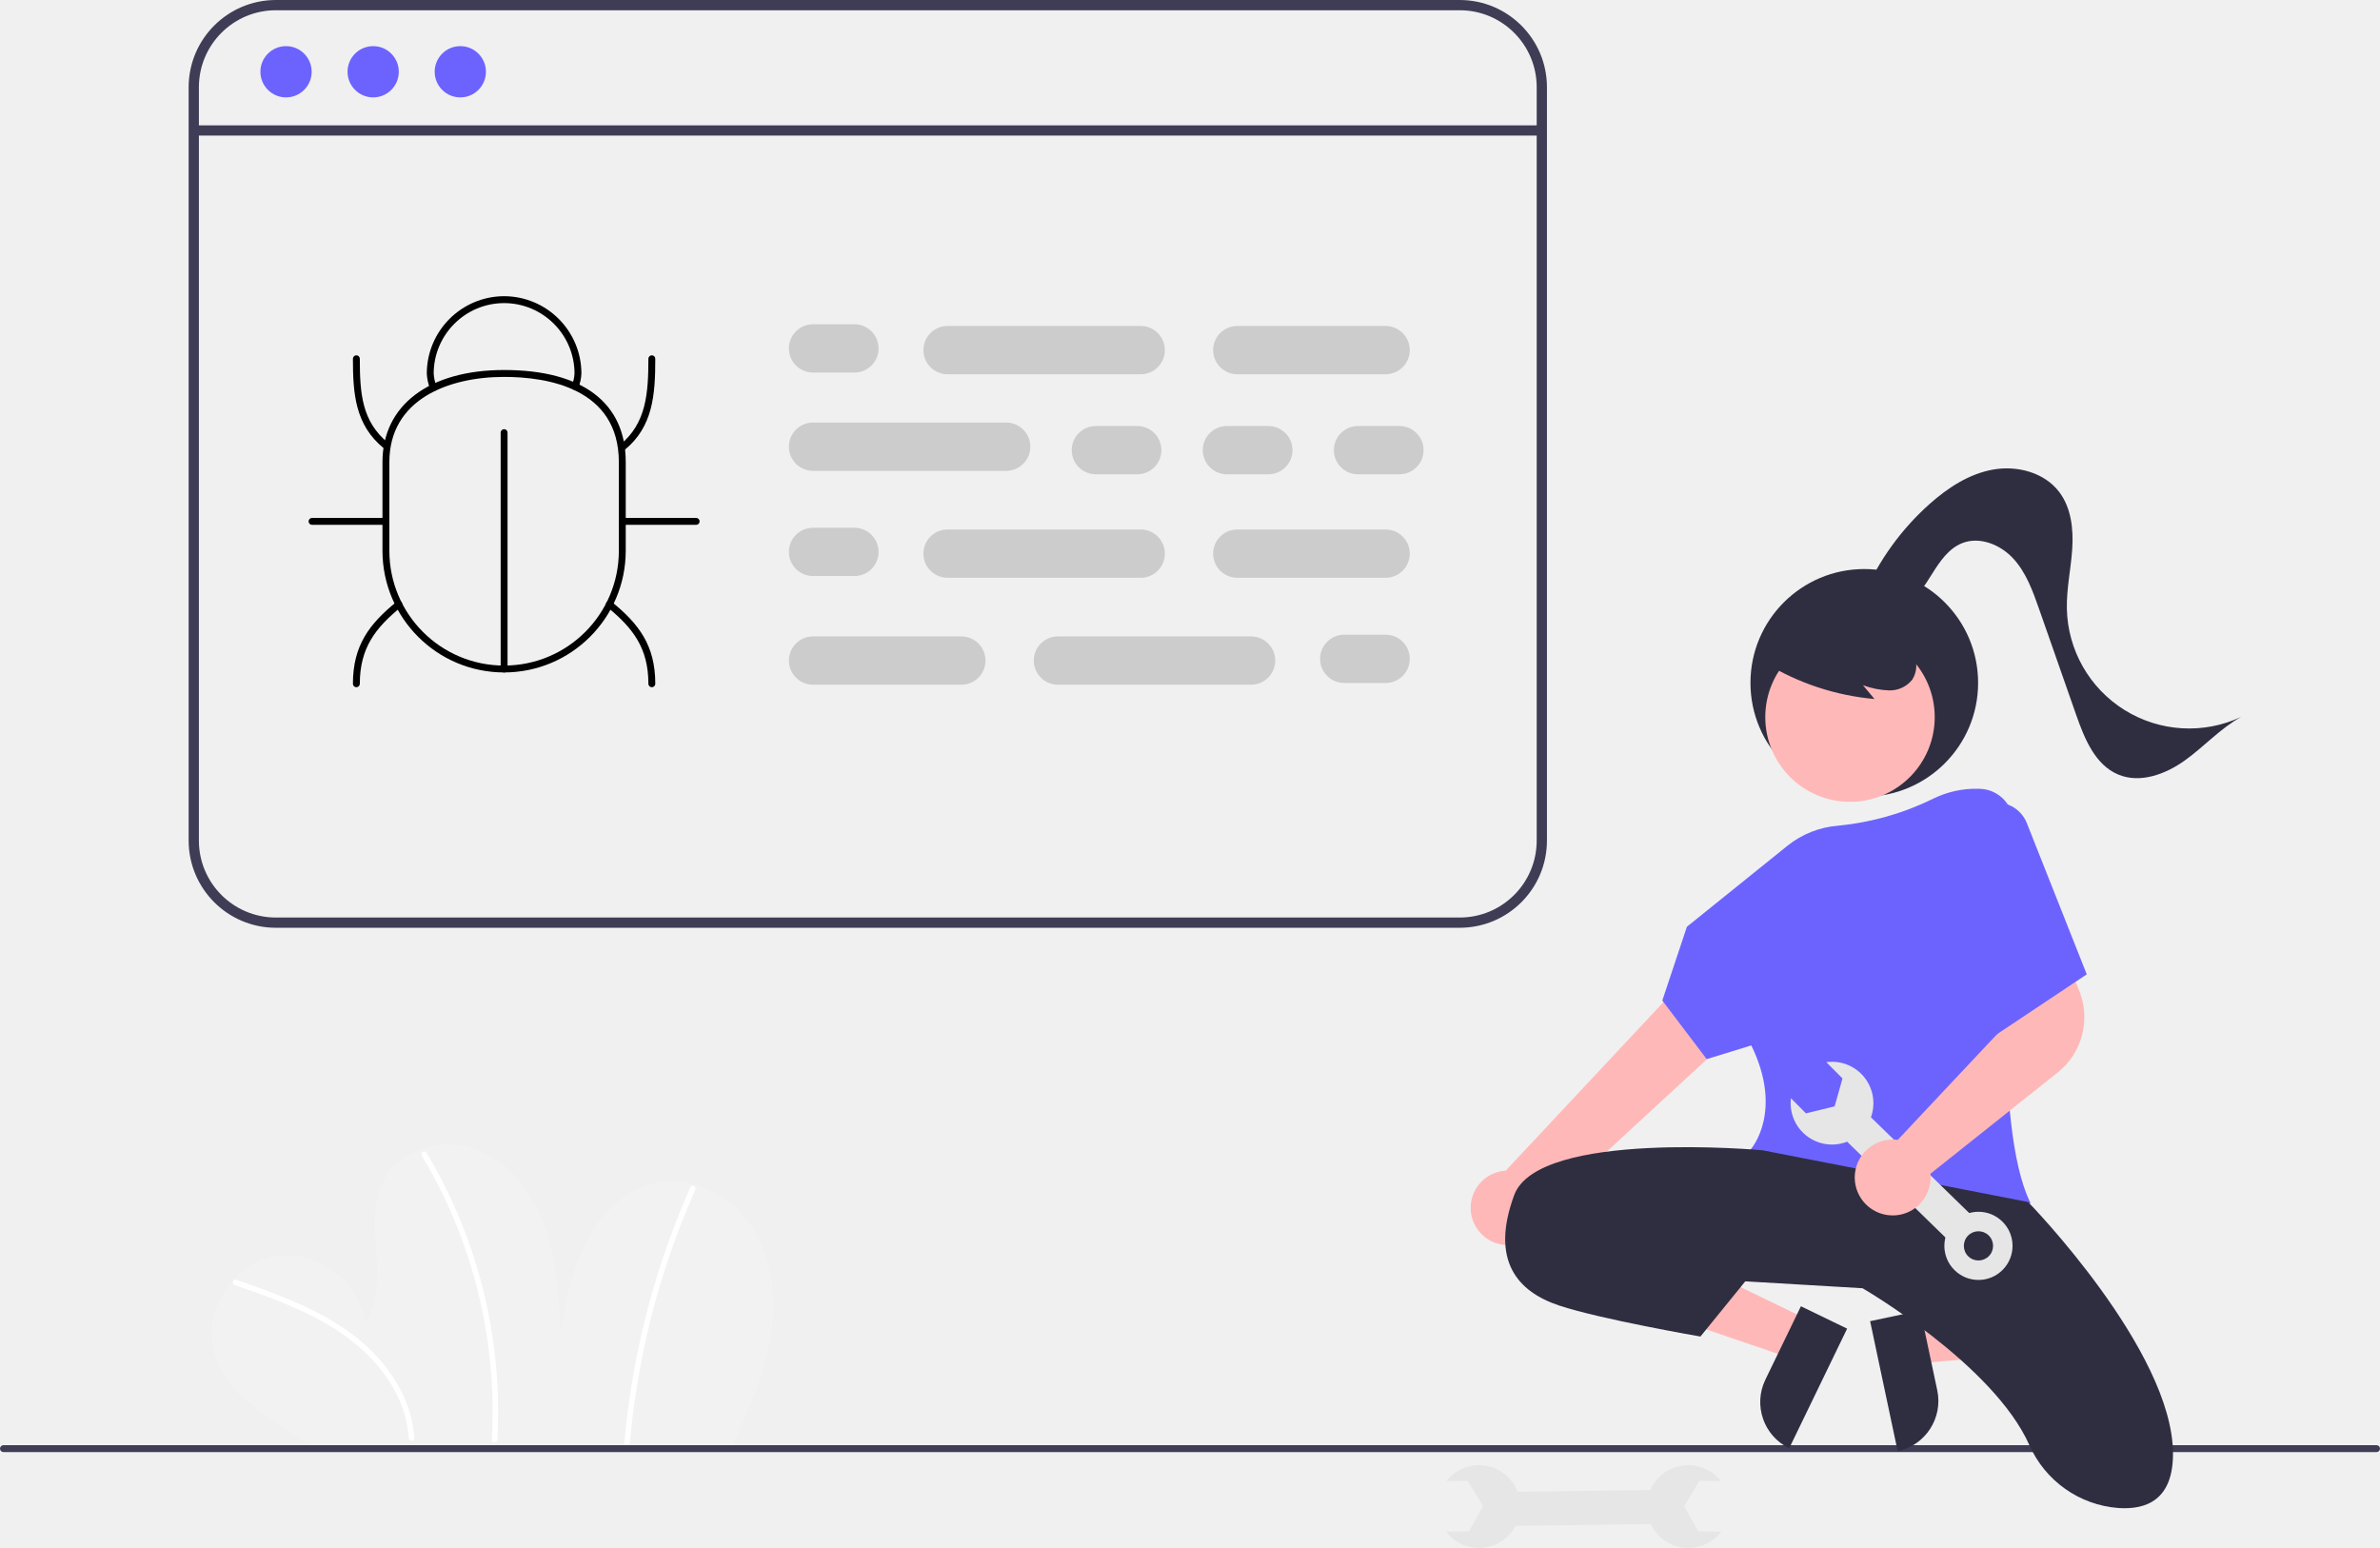
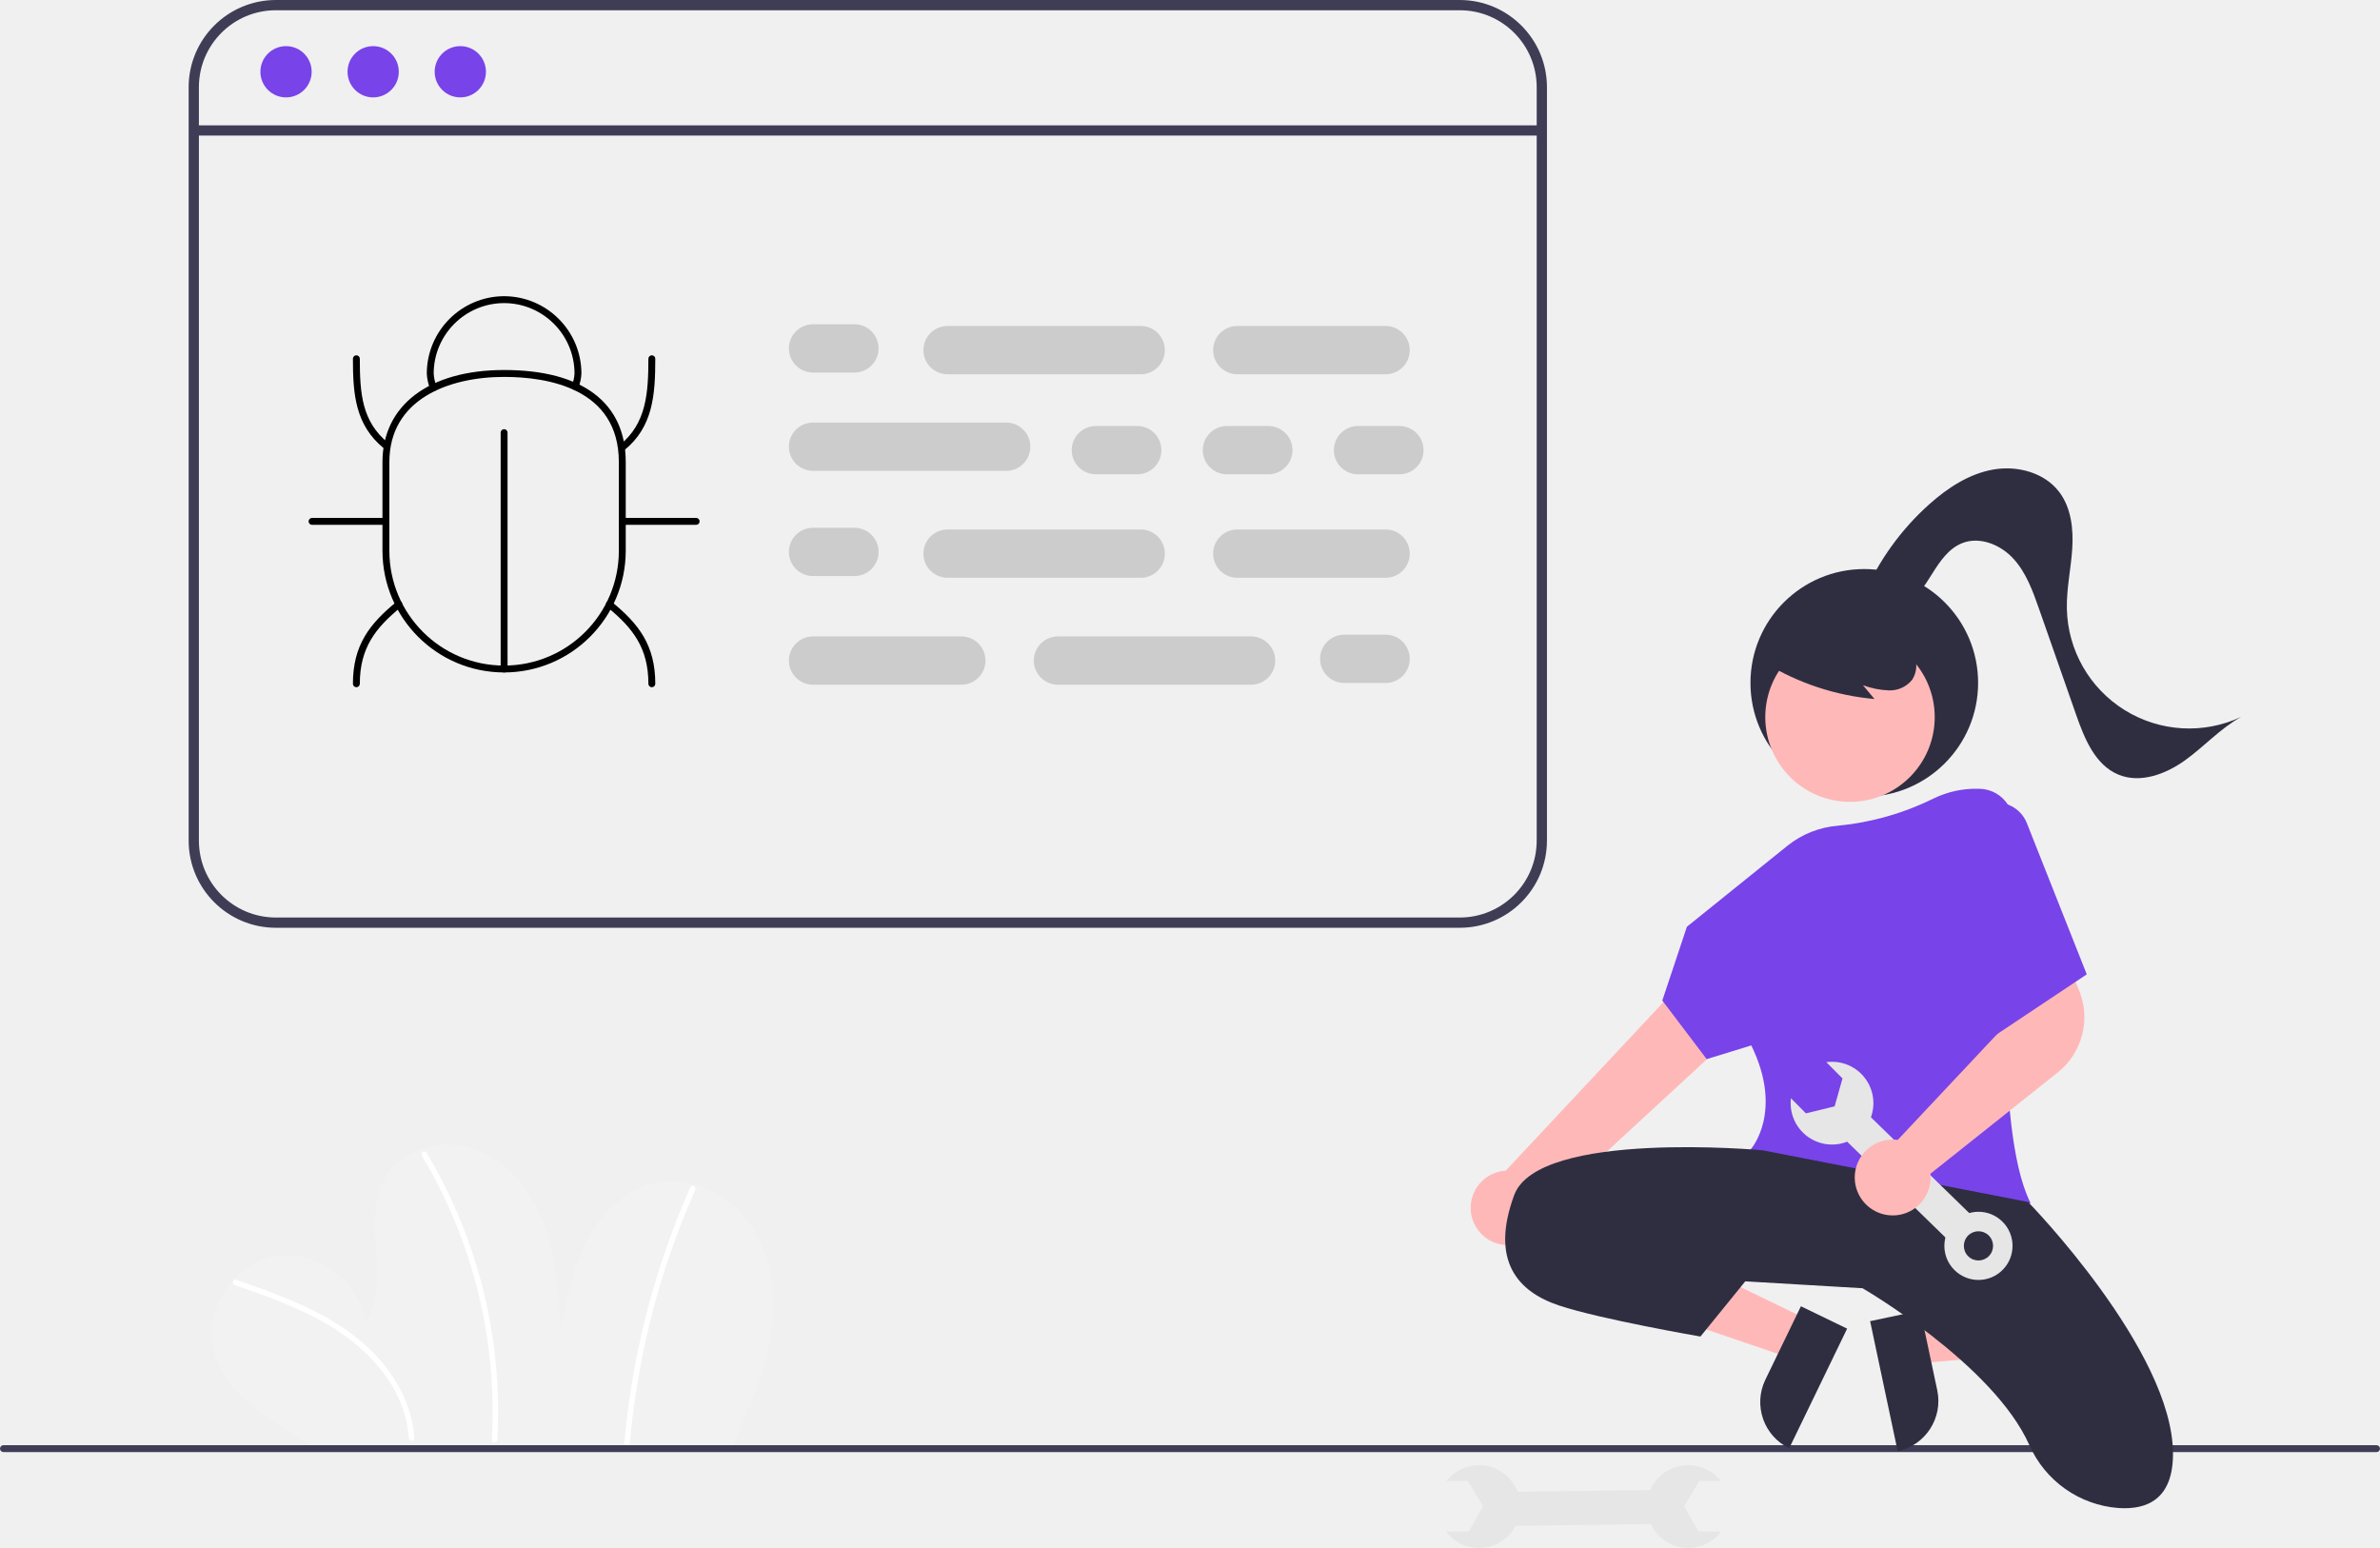
<svg xmlns="http://www.w3.org/2000/svg" data-name="Layer 1" width="690" height="448.759" viewBox="0 0 690 448.759">
  <path d="M466.813,645.731c4.668-10.084,9.333-20.317,11.359-31.242s1.176-22.783-4.627-32.259-17.228-15.902-28.132-13.76c-8.955,1.759-16.146,8.813-20.357,16.91S419.158,602.61,417.52,611.588c-.529-10.2-1.09-20.564-4.478-30.2s-10.06-18.615-19.569-22.343-21.879-.796-26.891,8.103c-7.061,12.538,2.302,30.125-5.817,42.006-1.393-11.917-13.855-21.332-25.699-19.416s-20.701,14.781-18.265,26.529c1.45,6.99,6.219,12.936,11.922,17.232s12.334,9.274,18.895,12.09Z" transform="translate(-255 -225.6204)" fill="#f2f2f2" />
  <path d="M323.02,598.158c9.408,3.289,18.903,6.614,27.492,11.756,7.698,4.608,14.553,10.812,18.882,18.757a33.356,33.356,0,0,1,4.126,13.859c.063,1.018,1.655,1.025,1.592,0-.557-9.061-4.972-17.353-11.087-23.911-6.704-7.19-15.392-12.1-24.361-15.91-5.318-2.259-10.769-4.179-16.221-6.085-.969-.339-1.385,1.198-.423,1.535Z" transform="translate(-255 -225.6204)" fill="#fff" />
  <path d="M377.287,560.625a143.383,143.383,0,0,1,13.791,30.616,145.117,145.117,0,0,1,6.361,32.968,143.305,143.305,0,0,1,.152,18.837c-.059,1.023,1.533,1.02,1.592,0a145.194,145.194,0,0,0-2.04-33.82,146.926,146.926,0,0,0-9.769-32.44,143.25,143.25,0,0,0-8.712-16.963.796.796,0,0,0-1.374.803Z" transform="translate(-255 -225.6204)" fill="#fff" />
  <path d="M455.188,569.767a232.044,232.044,0,0,0-17.116,57.578q-1.342,8.365-2.078,16.812c-.089,1.02,1.503,1.014,1.592,0a231.209,231.209,0,0,1,12.738-58.025q2.834-7.892,6.239-15.562c.412-.928-.959-1.739-1.374-.803Z" transform="translate(-255 -225.6204)" fill="#fff" />
  <rect x="709.176" y="639.478" width="9.882" height="46.588" transform="translate(1112.595 -285.4804) rotate(89.25872)" fill="#e6e6e6" />
  <path d="M754.027,669.616l-6.653-.019-4.112-7.337,4.445-7.312,6.181.018a11.999,11.999,0,1,0,.139,14.651Z" transform="translate(-255 -225.6204)" fill="#e6e6e6" />
  <path d="M674.208,669.616l6.653-.019,4.112-7.337-4.445-7.312-6.181.018a11.999,11.999,0,1,1-.139,14.651Z" transform="translate(-255 -225.6204)" fill="#e6e6e6" />
  <path d="M944,646.59H256a1,1,0,0,1,0-2H944a1,1,0,0,1,0,2Z" transform="translate(-255 -225.6204)" fill="#3f3d56" />
  <circle cx="540.486" cy="197.969" r="33" fill="#2f2e41" />
  <polygon points="553.859 383.226 556.401 395.219 603.871 391.124 600.12 373.423 553.859 383.226" fill="#ffb8b8" />
  <path d="M789.188,618.497h38.531a0,0,0,0,1,0,0v14.887a0,0,0,0,1,0,0H804.075a14.887,14.887,0,0,1-14.887-14.887v0A0,0,0,0,1,789.188,618.497Z" transform="translate(108.7105 1320.973) rotate(-101.9647)" fill="#2f2e41" />
  <polygon points="524.12 382.586 518.777 393.621 473.673 378.264 481.559 361.979 524.12 382.586" fill="#ffb8b8" />
  <path d="M771.037,617.456h23.644a0,0,0,0,1,0,0v14.887a0,0,0,0,1,0,0H756.151a0,0,0,0,1,0,0v0A14.887,14.887,0,0,1,771.037,617.456Z" transform="translate(-379.9408 824.8682) rotate(-64.16458)" fill="#2f2e41" />
  <path d="M690.259,586.414a10.743,10.743,0,0,0,12.709-10.48l74.374-68.571-18.47-14.305-67.337,71.943a10.801,10.801,0,0,0-1.275,21.413Z" transform="translate(-255 -225.6204)" fill="#ffb8b8" />
  <circle cx="536.344" cy="207.898" r="24.561" fill="#ffb8b8" />
-   <path d="M813.386,577.893c-17.229 0-37.978-3.628-50.779-18.477l-.288-.334.297-.328c.097-.107,9.514-10.869.111-30.061L749.799,532.67,736.929,515.681l7.13-21.389,29.177-23.504a26.751,26.751,0,0,1,14.611-5.789,80.211,80.211,0,0,0,27.785-7.913,27.906,27.906,0,0,1,12.8-2.798l.574.016a9.95,9.95,0,0,1,9.641,10.708c-1.979,25.63-5.472,87.543,4.792,108.861l.265.551-.592.15A136.113,136.113,0,0,1,813.386,577.893Z" transform="translate(-255 -225.6204)" fill="#6c63ff" />
+   <path d="M813.386,577.893c-17.229 0-37.978-3.628-50.779-18.477l-.288-.334.297-.328c.097-.107,9.514-10.869.111-30.061L749.799,532.67,736.929,515.681l7.13-21.389,29.177-23.504a26.751,26.751,0,0,1,14.611-5.789,80.211,80.211,0,0,0,27.785-7.913,27.906,27.906,0,0,1,12.8-2.798l.574.016a9.95,9.95,0,0,1,9.641,10.708c-1.979,25.63-5.472,87.543,4.792,108.861l.265.551-.592.15A136.113,136.113,0,0,1,813.386,577.893Z" transform="translate(-255 -225.6204)" fill="#7843e9" />
  <path d="M765.986,559.09s-65-6-72,13,1,28,13,32,41,9,41,9l13-16,34,2s37.885,21.973,48.36,45.474A30.762,30.762,0,0,0,869.123,662.802c8.398.584,15.863-2.587,15.863-15.712,0-30-42-73-42-73Z" transform="translate(-255 -225.6204)" fill="#2f2e41" />
  <path d="M716.486,588.59s17-5,44,8" transform="translate(-255 -225.6204)" fill="#2f2e41" />
  <path d="M766.843,417.855a73.041,73.041,0,0,0,31.599,10.412l-3.331-3.991a24.477,24.477,0,0,0,7.561,1.501,8.281,8.281,0,0,0,6.75-3.159,7.702,7.702,0,0,0,.516-7.115,14.589,14.589,0,0,0-4.589-5.739,27.323,27.323,0,0,0-25.431-4.545,16.33,16.33,0,0,0-7.595,4.872,9.236,9.236,0,0,0-1.863,8.561" transform="translate(-255 -225.6204)" fill="#2f2e41" />
  <path d="M795.309,398.224A75.485,75.485,0,0,1,814.446,371.703c5.292-4.703,11.472-8.743,18.446-9.963s14.833.87,19.111,6.511c3.498,4.613,4.152,10.793,3.767,16.569s-1.676,11.497-1.553,17.284a35.468,35.468,0,0,0,50.527,31.351c-6.022,3.329-10.714,8.598-16.305,12.608s-12.963,6.76-19.312,4.11c-6.718-2.804-9.8-10.419-12.206-17.29L846.189,402.244c-1.824-5.209-3.739-10.572-7.462-14.645s-9.765-6.557-14.889-4.509c-3.884,1.552-6.413,5.258-8.63,8.804s-4.557,7.32-8.304,9.179-9.298.715-10.523-3.285" transform="translate(-255 -225.6204)" fill="#2f2e41" />
  <rect x="802.919" y="543.314" width="9.882" height="46.588" transform="translate(-416.7474 524.1384) rotate(-45.74128)" fill="#e6e6e6" />
  <path d="M821.51,579.909a9.882,9.882,0,1,0,13.975-.181A9.882,9.882,0,0,0,821.51,579.909Zm10.111,9.853a4.235,4.235,0,1,1-.077-5.989A4.235,4.235,0,0,1,831.621,589.762Z" transform="translate(-255 -225.6204)" fill="#e6e6e6" />
  <path d="M784.48,533.549l4.69,4.718-2.28,8.096-8.314,2.028-4.358-4.383a11.999,11.999,0,1,0,10.262-10.458Z" transform="translate(-255 -225.6204)" fill="#e6e6e6" />
  <path d="M803.736,577.979a11.579,11.579,0,0,1-1.268-.07,11.023,11.023,0,0,1-9.68-9.681,11.003,11.003,0,0,1,10.931-12.25,10.625,10.625,0,0,1,1.466.109L838.763,520.342l-3.505-11.685,17.605-7.892,4.934,12.06a20.49,20.49,0,0,1-6.177,23.672l-36.961,29.401a10.259,10.259,0,0,1,.06,1.079,11.018,11.018,0,0,1-3.664,8.197A10.872,10.872,0,0,1,803.736,577.979Z" transform="translate(-255 -225.6204)" fill="#ffb8b8" />
-   <path d="M829.986,459.09h0a9.453,9.453,0,0,1,12.628,5.156l17.372,43.844-27,18Z" transform="translate(-255 -225.6204)" fill="#6c63ff" />
+   <path d="M829.986,459.09h0a9.453,9.453,0,0,1,12.628,5.156l17.372,43.844-27,18Z" transform="translate(-255 -225.6204)" fill="#7843e9" />
  <path d="M703.486,469.327V250.883a25.298,25.298,0,0,0-25.262-25.262H334.954a25.298,25.298,0,0,0-25.262,25.262V469.327a25.298,25.298,0,0,0,25.262,25.262H678.224A25.298,25.298,0,0,0,703.486,469.327ZM334.954,491.618a22.317,22.317,0,0,1-22.29-22.29V250.883a22.317,22.317,0,0,1,22.29-22.29H678.224a22.317,22.317,0,0,1,22.29,22.29V469.327a22.317,22.317,0,0,1-22.29,22.29Z" transform="translate(-255 -225.6204)" fill="#3f3d56" />
  <path d="M700.514,264.924H312.664a1.486,1.486,0,1,1,0-2.972H700.514a1.486,1.486,0,0,1,0,2.972Z" transform="translate(-255 -225.6204)" fill="#3f3d56" />
-   <circle cx="82.926" cy="20.804" r="7.43" fill="#6c63ff" />
-   <circle cx="108.188" cy="20.804" r="7.43" fill="#6c63ff" />
-   <circle cx="133.451" cy="20.804" r="7.43" fill="#6c63ff" />
+   <circle cx="82.926" cy="20.804" r="7.43" fill="#7843e9" />
+   <circle cx="108.188" cy="20.804" r="7.43" fill="#7843e9" />
+   <circle cx="133.451" cy="20.804" r="7.43" fill="#7843e9" />
  <path d="M443.979,424.852a1.0 1,0,0,1-1-1c0-10.427-4.571-16.242-11.945-22.247a1.0 1,0,1,1,1.263-1.551c7.83,6.375,12.683,12.58,12.683,23.798A1.0 1,0,0,1,443.979,424.852Z" transform="translate(-255 -225.6204)" />
  <path d="M358.317,424.852a1.0 1,0,0,1-1-1c0-11.218,4.853-17.423,12.683-23.798a1.0 1,0,1,1,1.263,1.551c-7.375,6.005-11.945,11.821-11.945,22.247A1.0 1,0,0,1,358.317,424.852Z" transform="translate(-255 -225.6204)" />
  <path d="M435.413,356.322a1,1,0,0,1-.632-1.775c7.581-6.171,8.197-14.938,8.197-24.923a1,1,0,0,1,2,0c0,10.505-.672,19.748-8.935,26.474A.994.994,0,0,1,435.413,356.322Z" transform="translate(-255 -225.6204)" />
  <path d="M366.882,355.787a.994.994,0,0,1-.631-.225c-8.263-6.727-8.935-15.727-8.935-25.939a1,1,0,0,1,2,0c0,10.037.604,18.206,8.198,24.388a1,1,0,0,1-.632,1.775Z" transform="translate(-255 -225.6204)" />
  <path d="M456.828,377.772H435.413a1,1,0,0,1,0-2h21.416a1,1,0,1,1,0,2Z" transform="translate(-255 -225.6204)" />
  <path d="M366.883,377.772H345.467a1,1,0,0,1,0-2H366.883a1,1,0,0,1,0,2Z" transform="translate(-255 -225.6204)" />
  <path d="M401.148,420.569a1.0 1,0,0,1-1-1V351.039a1,1,0,0,1,2,0v68.53A1.0 1,0,0,1,401.148,420.569Z" transform="translate(-255 -225.6204)" />
  <path d="M401.148,420.569A35.305,35.305,0,0,1,365.883,385.304V359.586c0-16.468,13.513-26.699,35.265-26.699,22.741,0,35.265,9.482,35.265,26.699v25.717A35.305,35.305,0,0,1,401.148,420.569Zm0-85.681c-16.081,0-33.265,6.488-33.265,24.699v25.717a33.265,33.265,0,1,0,66.53,0V359.586C434.413,338.097,413.571,334.888,401.148,334.888Z" transform="translate(-255 -225.6204)" />
  <path d="M380.651,339.062a1,1,0,0,1-.929-.63,14.088,14.088,0,0,1-.988-4.532A22.476,22.476,0,0,1,401.089,311.491h.115a22.467,22.467,0,0,1,22.359,22.357,12.227,12.227,0,0,1-.91,4.211,1,1,0,0,1-1.85-.761,10.195,10.195,0,0,0,.761-3.487,20.454,20.454,0,0,0-20.363-20.32h-.11a20.461,20.461,0,0,0-20.359,20.362,12.076,12.076,0,0,0,.847,3.838,1.001,1.001,0,0,1-.928,1.371Z" transform="translate(-255 -225.6204)" />
  <path d="M502.71,333.623h-12a7,7,0,0,1,0-14h12a7,7,0,0,1,0,14Z" transform="translate(-255 -225.6204)" fill="#ccc" />
  <path d="M584.71,363.123h-12a7,7,0,0,1,0-14h12a7,7,0,0,1,0,14Z" transform="translate(-255 -225.6204)" fill="#ccc" />
  <path d="M622.71,363.123h-12a7,7,0,0,1,0-14h12a7,7,0,0,1,0,14Z" transform="translate(-255 -225.6204)" fill="#ccc" />
  <path d="M660.71,363.123h-12a7,7,0,0,1,0-14h12a7,7,0,0,1,0,14Z" transform="translate(-255 -225.6204)" fill="#ccc" />
  <path d="M585.71,334.123h-56a7,7,0,0,1,0-14h56a7,7,0,0,1,0,14Z" transform="translate(-255 -225.6204)" fill="#ccc" />
  <path d="M546.71,362.123h-56a7,7,0,0,1,0-14h56a7,7,0,0,1,0,14Z" transform="translate(-255 -225.6204)" fill="#ccc" />
  <path d="M656.71,334.123h-43a7,7,0,0,1,0-14h43a7,7,0,0,1,0,14Z" transform="translate(-255 -225.6204)" fill="#ccc" />
  <path d="M502.71,392.623h-12a7,7,0,0,1,0-14h12a7,7,0,0,1,0,14Z" transform="translate(-255 -225.6204)" fill="#ccc" />
  <path d="M585.71,393.123h-56a7,7,0,0,1,0-14h56a7,7,0,0,1,0,14Z" transform="translate(-255 -225.6204)" fill="#ccc" />
  <path d="M656.71,393.123h-43a7,7,0,0,1,0-14h43a7,7,0,0,1,0,14Z" transform="translate(-255 -225.6204)" fill="#ccc" />
  <path d="M637.71,416.623a7.008,7.008,0,0,1,7-7h12a7,7,0,0,1,0,14h-12A7.008,7.008,0,0,1,637.71,416.623Z" transform="translate(-255 -225.6204)" fill="#ccc" />
  <path d="M554.71,417.123a7.008,7.008,0,0,1,7-7h56a7,7,0,0,1,0,14h-56A7.008,7.008,0,0,1,554.71,417.123Z" transform="translate(-255 -225.6204)" fill="#ccc" />
  <path d="M483.71,417.123a7.008,7.008,0,0,1,7-7h43a7,7,0,0,1,0,14h-43A7.008,7.008,0,0,1,483.71,417.123Z" transform="translate(-255 -225.6204)" fill="#ccc" />
</svg>
